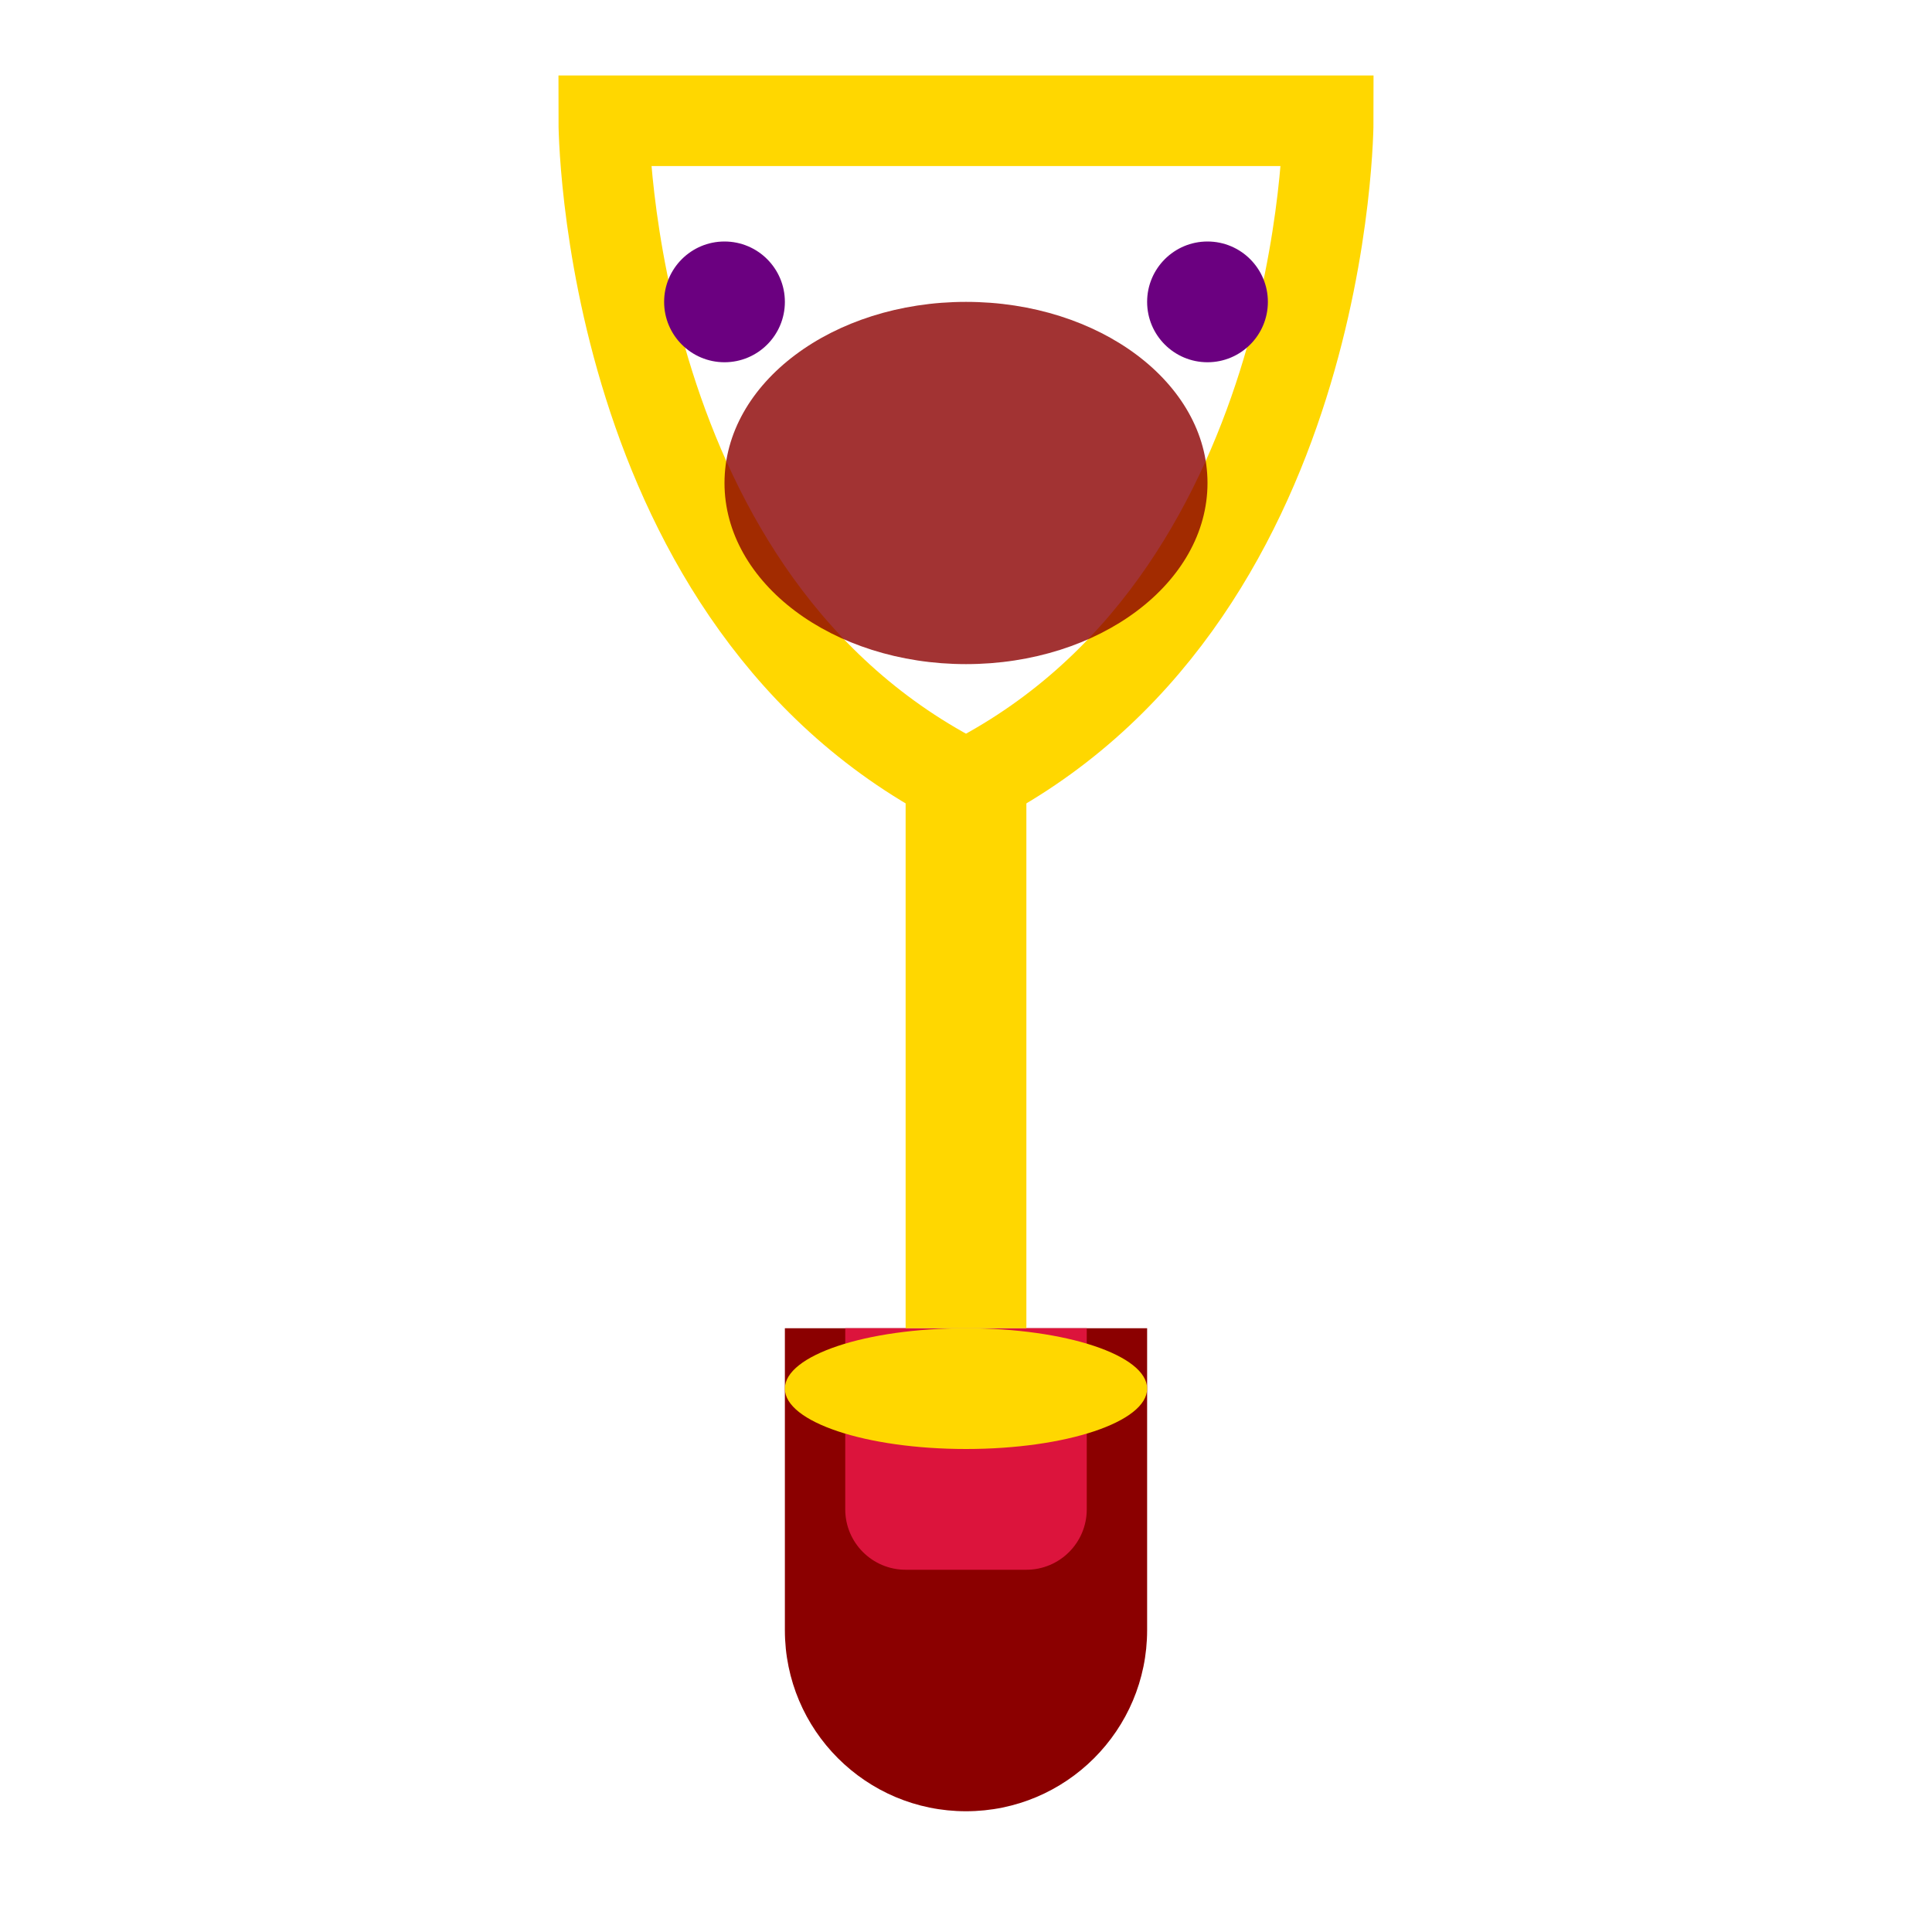
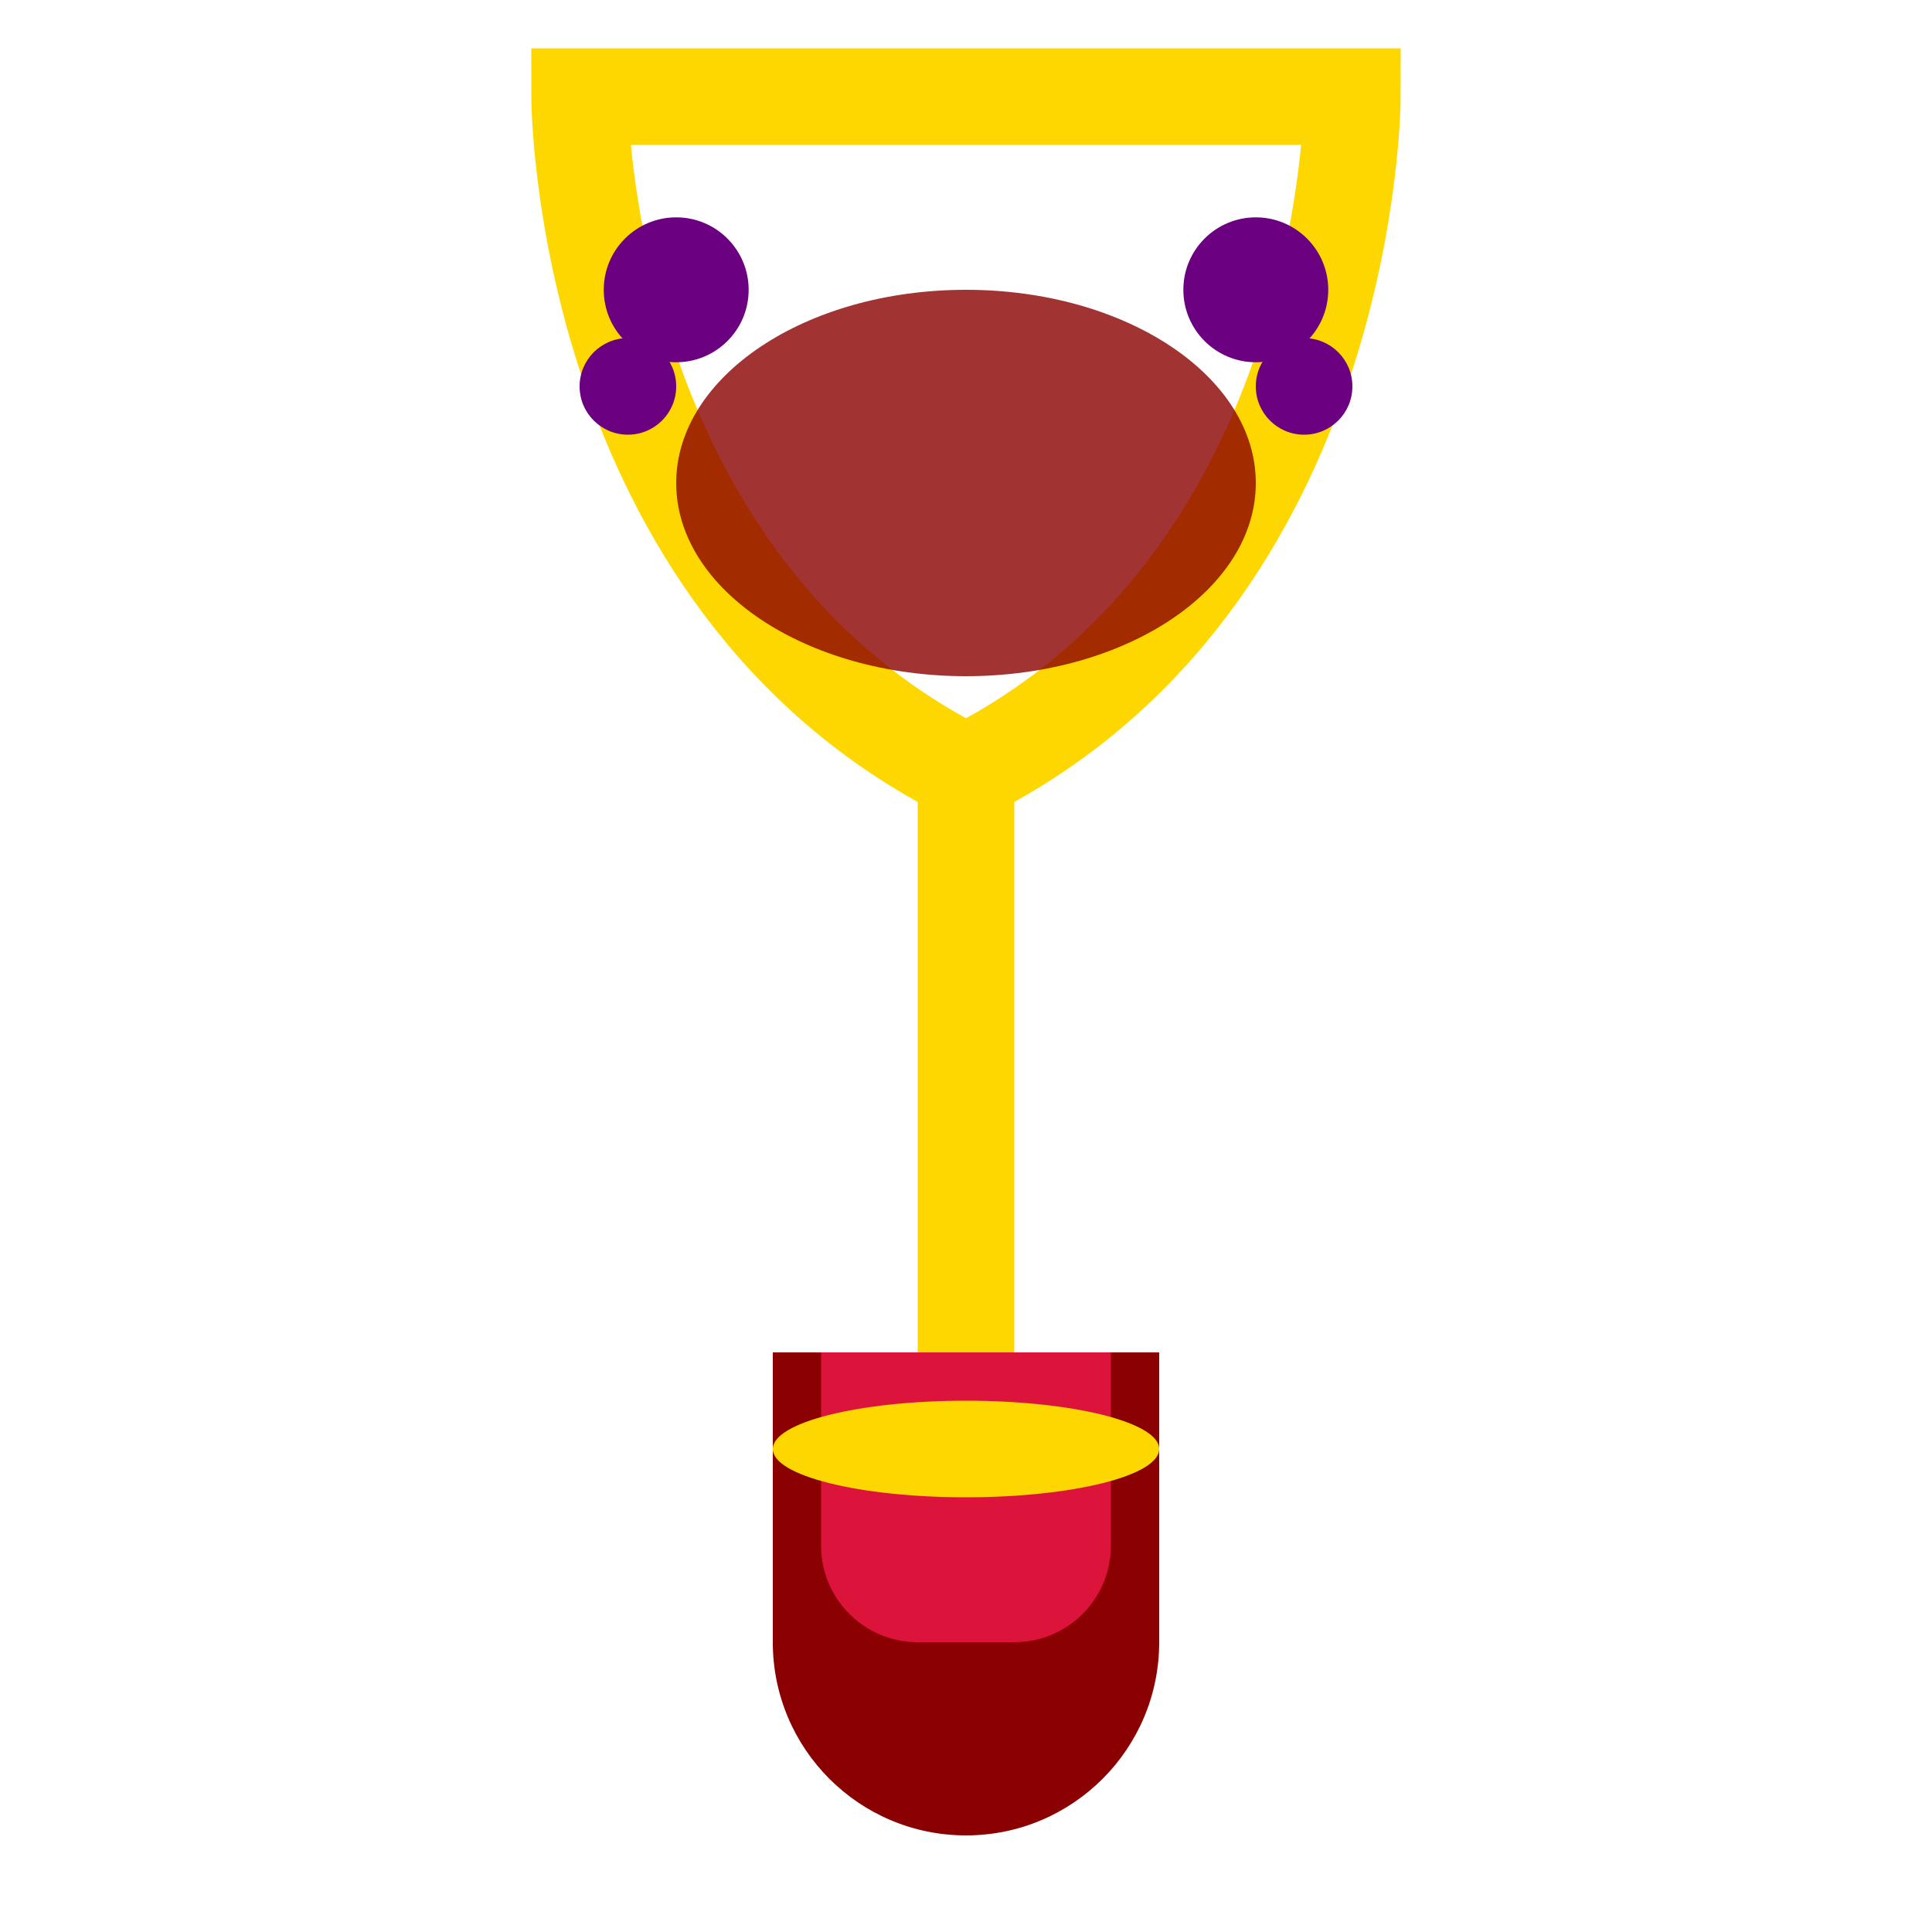
- <svg xmlns="http://www.w3.org/2000/svg" width="32" height="32" viewBox="0 0 32 32" fill="none">
-   <path d="M16 30C17.657 30 19 28.657 19 27V22H13V27C13 28.657 14.343 30 16 30Z" fill="#8B0000" />
-   <path d="M18 22V25C18 25.552 17.552 26 17 26H15C14.448 26 14 25.552 14 25V22H18Z" fill="#DC143C" />
-   <path d="M10 2C10 2 10 10 16 13C22 10 22 2 22 2H10Z" fill="none" stroke="#FFD700" stroke-width="1.5" />
-   <ellipse cx="16" cy="8" rx="4" ry="3" fill="#8B0000" opacity="0.8" />
-   <rect x="15" y="13" width="2" height="9" fill="#FFD700" />
-   <ellipse cx="16" cy="23" rx="3" ry="1" fill="#FFD700" />
-   <circle cx="12" cy="5" r="1" fill="#6B0080" />
-   <circle cx="20" cy="5" r="1" fill="#6B0080" />
+ <svg xmlns="http://www.w3.org/2000/svg" width="40" height="40" viewBox="0 0 40 40" fill="none">
+   <path d="M20 38C22.209 38 24 36.209 24 34V28H16V34C16 36.209 17.791 38 20 38Z" fill="#8B0000" />
+   <path d="M23 28V32C23 33.105 22.105 34 21 34H19C17.895 34 17 33.105 17 32V28H23Z" fill="#DC143C" />
+   <path d="M12 2C12 2 12 12 20 16C28 12 28 2 28 2H12Z" fill="none" stroke="#FFD700" stroke-width="2" />
+   <ellipse cx="20" cy="10" rx="6" ry="4" fill="#8B0000" opacity="0.8" />
+   <rect x="19" y="16" width="2" height="12" fill="#FFD700" />
+   <ellipse cx="20" cy="30" rx="4" ry="1" fill="#FFD700" />
+   <circle cx="14" cy="6" r="1.5" fill="#6B0080" />
+   <circle cx="26" cy="6" r="1.5" fill="#6B0080" />
+   <circle cx="13" cy="8" r="1" fill="#6B0080" />
+   <circle cx="27" cy="8" r="1" fill="#6B0080" />
</svg>
